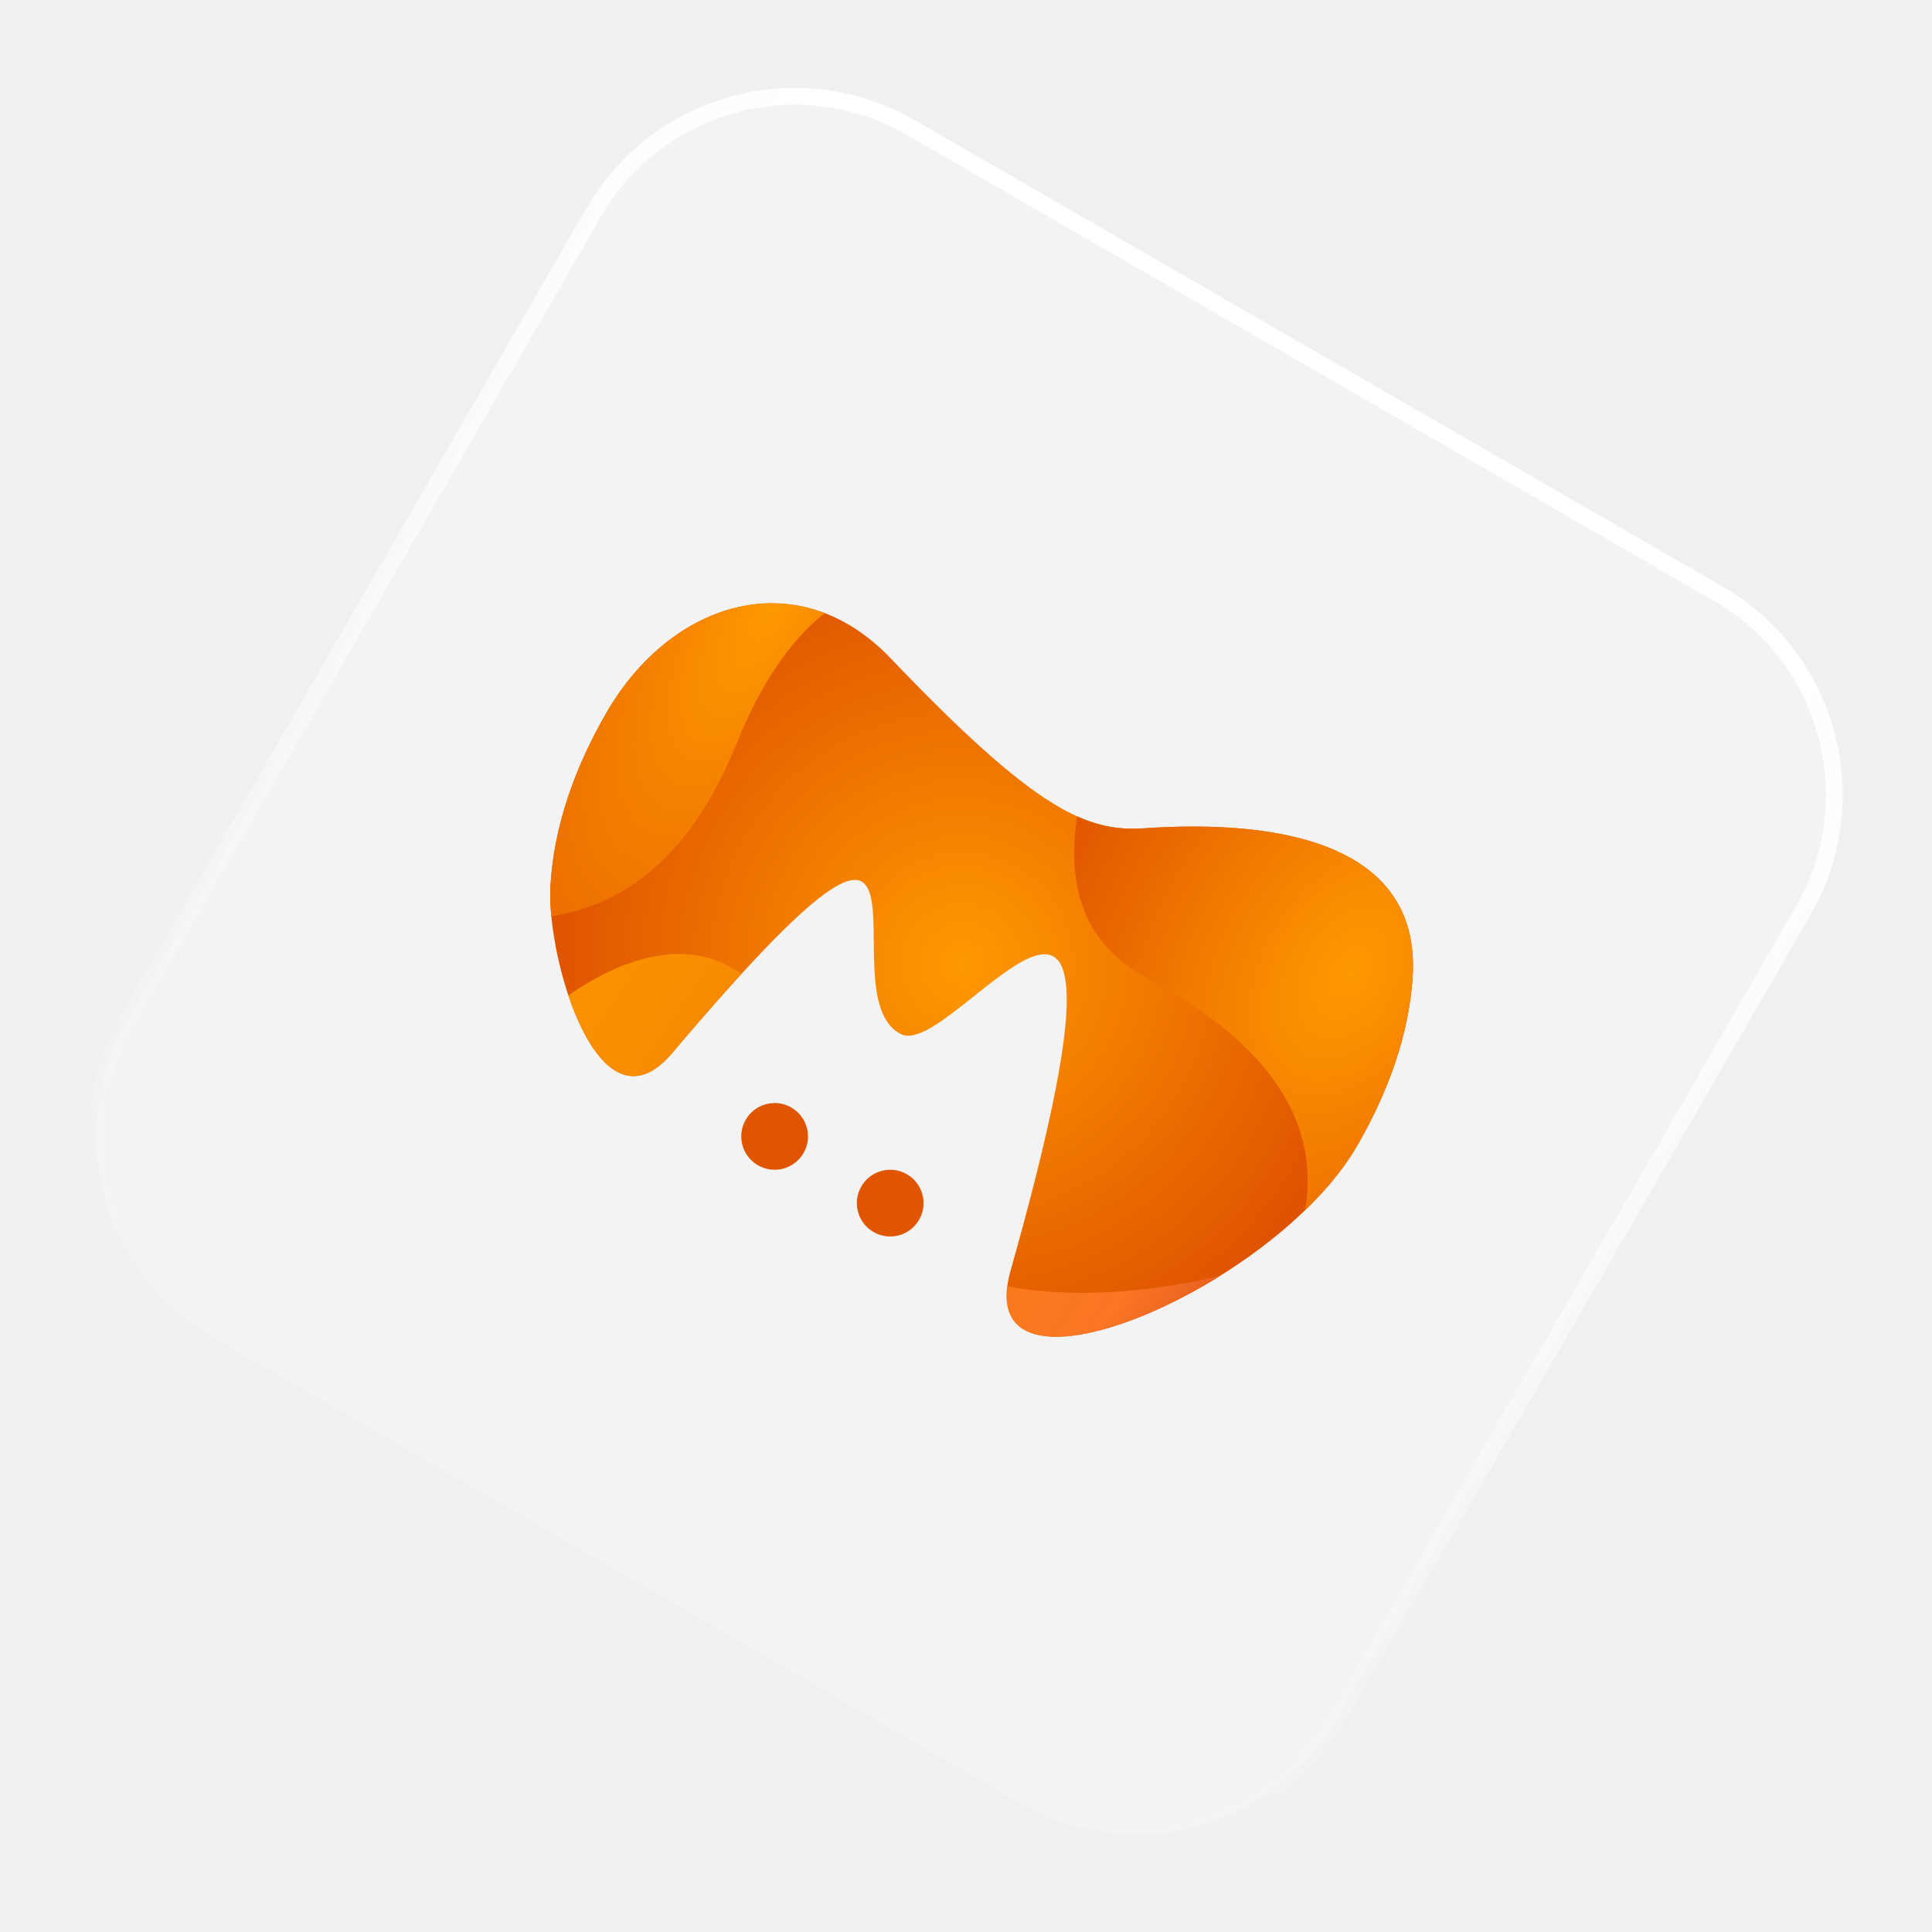
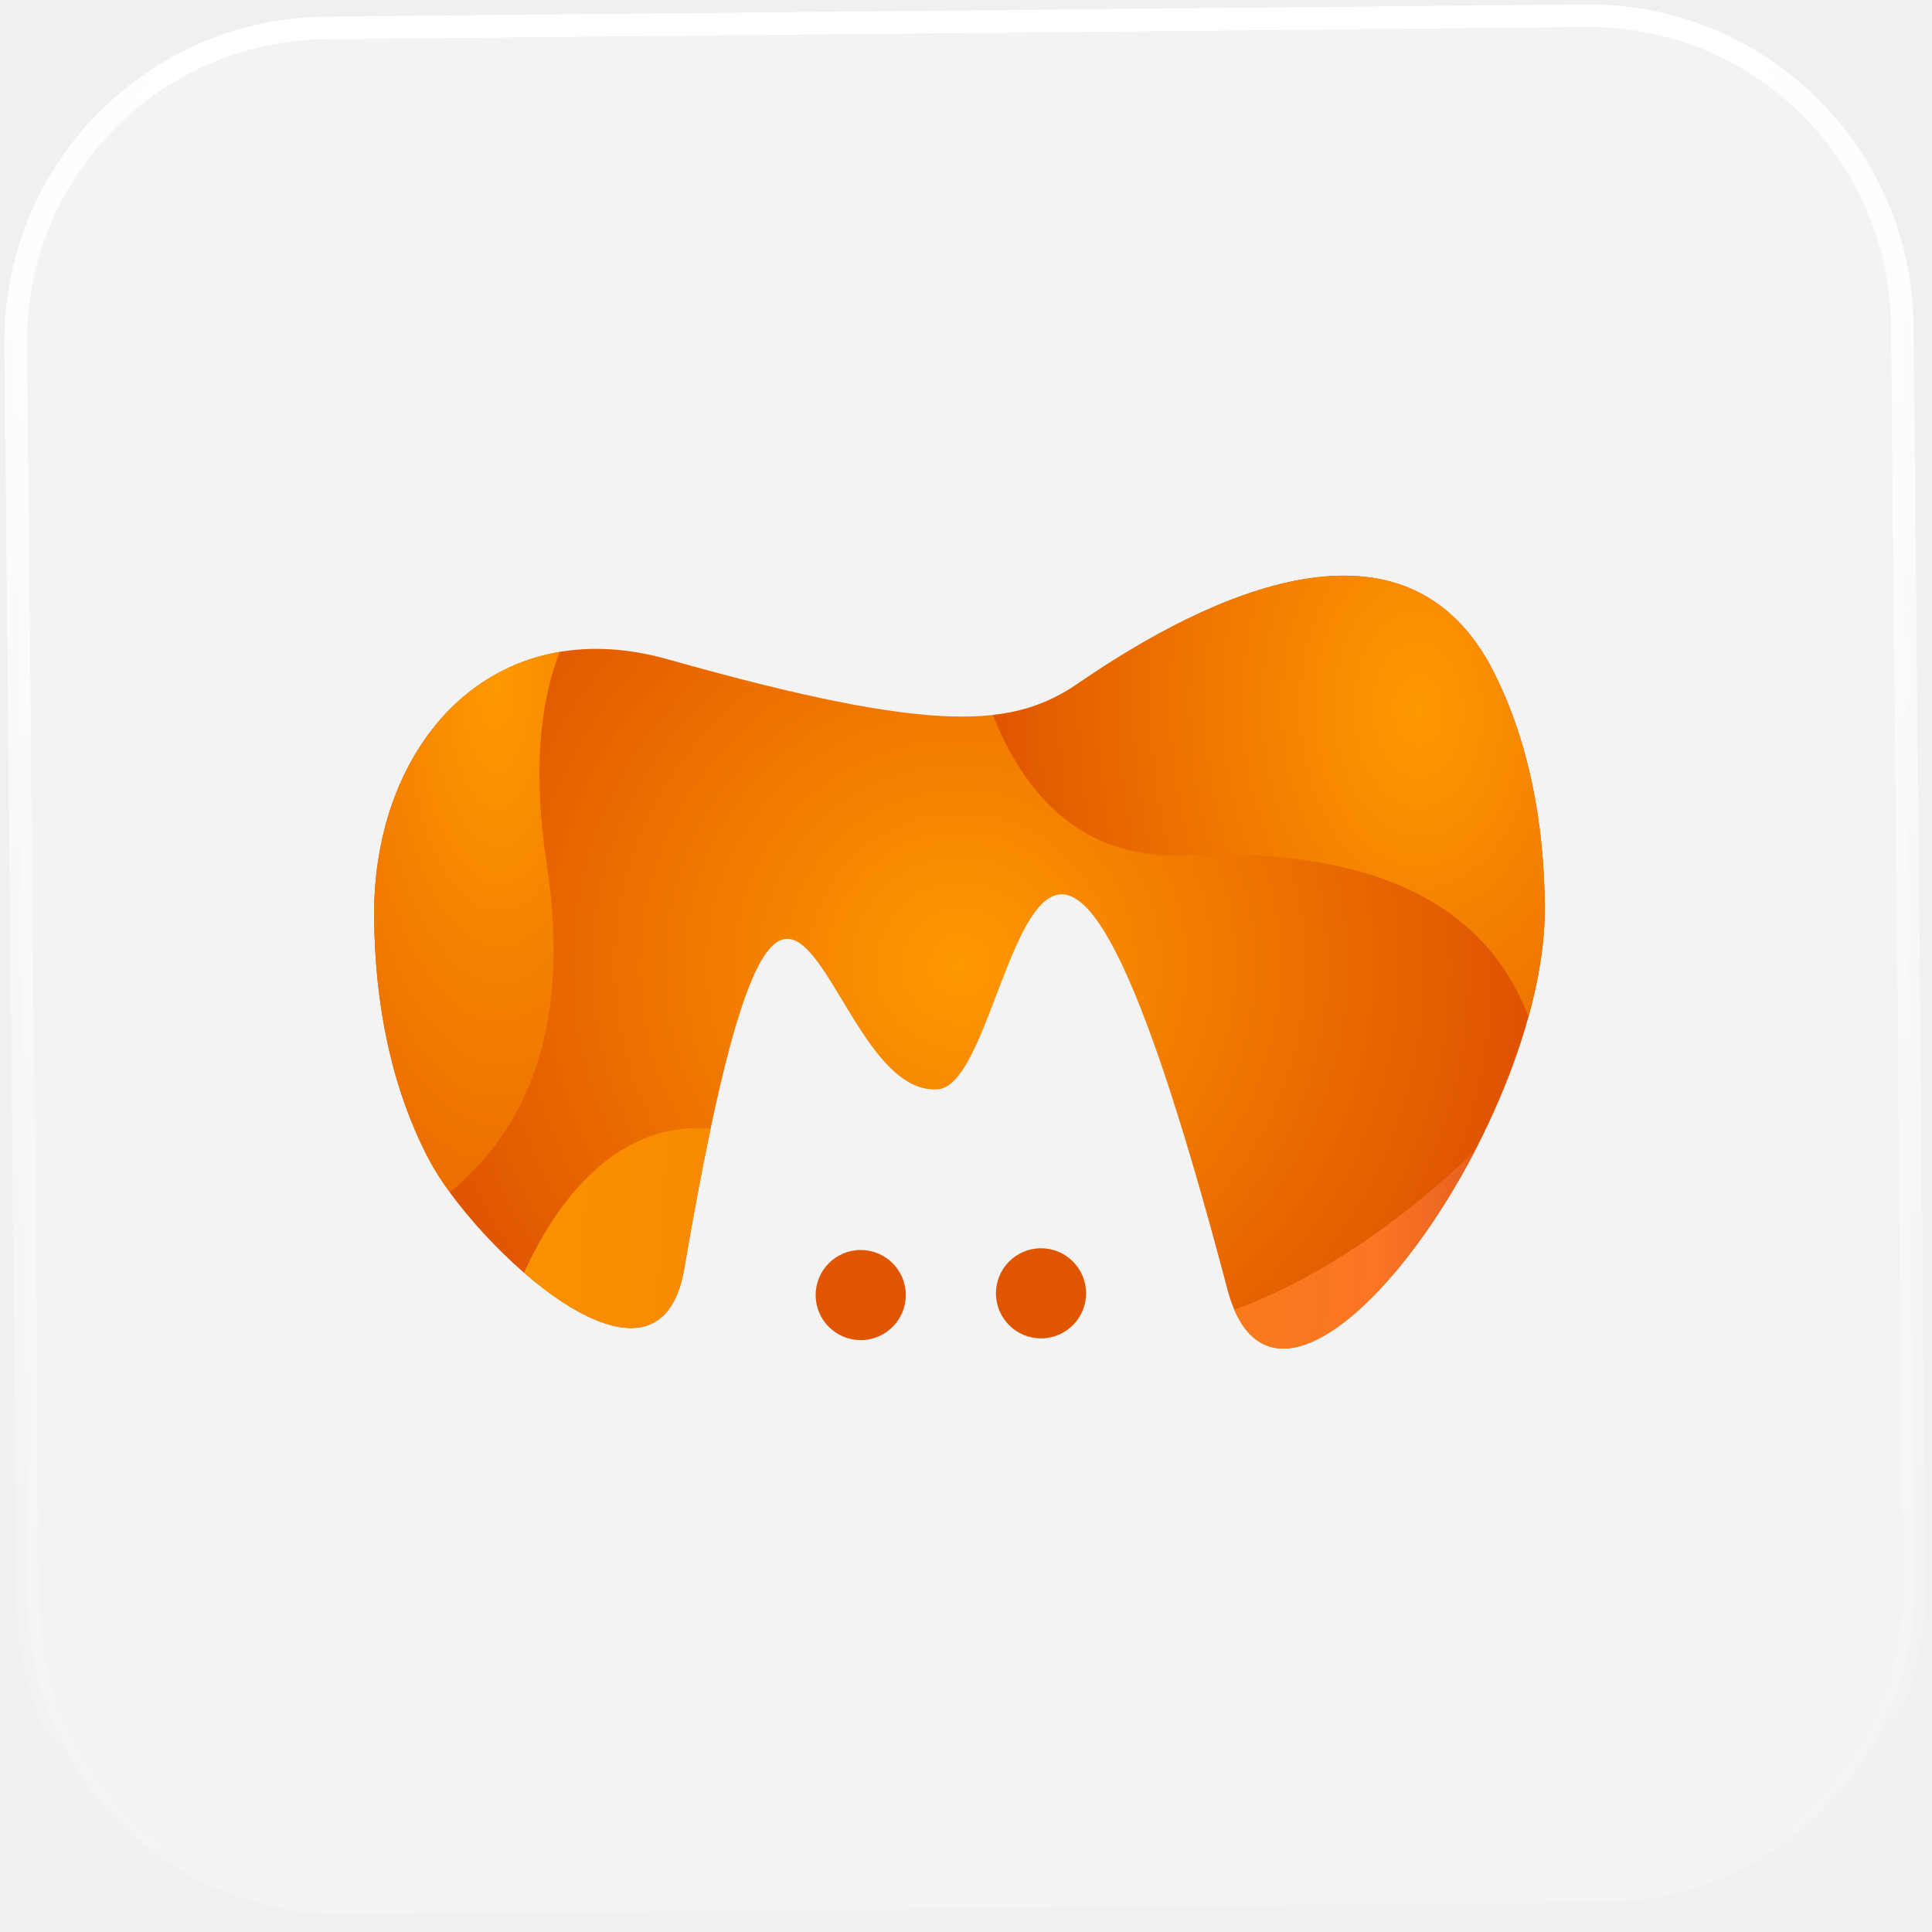
- <svg xmlns="http://www.w3.org/2000/svg" width="231" height="231" viewBox="0 0 231 231" fill="none">
-   <rect x="84.86" y="1.366" width="166.987" height="166.987" rx="27.739" transform="rotate(30 84.8597 1.36601)" fill="#F3F3F3" stroke="url(#paint0_linear_19_1618)" stroke-width="2" />
-   <path d="M136.779 99.036C129.936 99.506 123.798 96.835 106.515 78.732C95.399 67.088 80.253 71.845 72.528 85.188C68.693 91.811 66.181 98.912 65.808 106.084C65.367 114.645 71.58 136.28 80.362 125.915C116.544 83.216 98.254 119.041 107.768 123.663C114.21 126.792 139.413 86.184 120.836 151.896C115.781 169.773 152.329 154.207 162.265 136.997C165.939 130.632 168.42 123.841 168.896 116.951C170.084 99.754 150.598 98.086 136.779 99.036Z" fill="url(#paint1_radial_19_1618)" />
-   <mask id="mask0_19_1618" style="mask-type:alpha" maskUnits="userSpaceOnUse" x="65" y="72" width="104" height="88">
-     <path d="M136.779 99.036C129.936 99.506 123.798 96.835 106.515 78.732C95.399 67.088 80.253 71.845 72.528 85.188C68.693 91.811 66.181 98.912 65.808 106.084C65.367 114.645 71.58 136.28 80.362 125.915C116.544 83.216 98.254 119.041 107.768 123.663C114.21 126.792 139.413 86.184 120.836 151.896C115.781 169.773 152.329 154.207 162.265 136.997C165.939 130.632 168.42 123.841 168.896 116.951C170.084 99.754 150.598 98.086 136.779 99.036Z" fill="white" />
+ <svg xmlns="http://www.w3.org/2000/svg" width="171" height="171" viewBox="0 0 171 171" fill="none">
+   <rect x="1.123" y="2.738" width="166.987" height="166.987" rx="27.739" transform="rotate(-0.554233 1.12303 2.73836)" fill="#F3F3F3" stroke="url(#paint0_linear_19_1618)" stroke-width="2" />
+   <path d="M95.484 60.453C89.83 64.337 83.187 65.157 59.101 58.353C43.609 53.977 32.984 65.773 33.114 81.19C33.179 88.843 34.626 96.236 37.951 102.601C41.922 110.197 58.271 125.671 60.565 112.28C70.017 57.116 72.478 97.265 83.02 96.409C90.159 95.829 91.219 48.047 108.626 114.078C113.361 132.042 136.921 100.059 136.729 80.188C136.658 72.839 135.342 65.73 132.249 59.554C124.529 44.141 106.901 52.61 95.484 60.453Z" fill="url(#paint1_radial_19_1618)" />
+   <mask id="mask0_19_1618" style="mask-type:alpha" maskUnits="userSpaceOnUse" x="33" y="50" width="104" height="70">
+     <path d="M95.484 60.453C89.83 64.337 83.187 65.157 59.101 58.353C43.609 53.977 32.984 65.773 33.114 81.19C33.179 88.843 34.626 96.236 37.951 102.601C41.922 110.197 58.271 125.671 60.565 112.28C70.017 57.116 72.478 97.265 83.02 96.409C90.159 95.829 91.219 48.047 108.626 114.078C113.361 132.042 136.921 100.059 136.729 80.188C136.658 72.839 135.342 65.73 132.249 59.554C124.529 44.141 106.901 52.61 95.484 60.453Z" fill="white" />
  </mask>
  <g mask="url(#mask0_19_1618)">
-     <path d="M64.514 121.774C64.514 121.774 89.243 98.159 98.162 133.578C105.888 164.259 146.759 152.272 146.759 152.272L130.888 175.992L86.431 161.431L44.989 137.505L64.514 121.774Z" fill="url(#paint2_linear_19_1618)" />
-     <path d="M118.896 71.29C118.896 71.29 99.644 60.174 88.12 88.8C82.781 102.065 72.417 114.758 49.89 108.037C27.363 101.316 78.428 43.156 78.428 43.156L145.888 43.755L118.896 71.29Z" fill="url(#paint3_radial_19_1618)" />
-     <path d="M137.336 76.628C137.336 76.628 117.49 106.469 137.062 116.904C156.632 127.341 160.406 140.225 152.437 154.154C144.469 168.084 194.643 140.41 194.643 140.41L183.229 82.167L137.336 76.628Z" fill="url(#paint4_radial_19_1618)" />
+     <path d="M44.812 116.77C44.812 116.77 54.102 83.863 79.789 109.831C102.039 132.323 131.141 101.224 131.141 101.224L129.532 129.719L83.847 139.779L35.995 140.242L44.812 116.77Z" fill="url(#paint2_linear_19_1618)" />
+     <path d="M65.98 45.65C65.98 45.65 43.75 45.865 48.378 76.374C50.523 90.512 48.052 106.711 25.236 112.375C2.42 118.039 16.828 41.995 16.828 41.995L75.226 8.217L65.98 45.65Z" fill="url(#paint3_radial_19_1618)" />
+     <path d="M84.572 40.874C84.572 40.874 82.652 76.66 104.811 75.697C126.969 74.735 136.769 83.912 136.988 99.959C137.207 116.005 166.346 66.667 166.346 66.667L126.909 22.313L84.572 40.874Z" fill="url(#paint4_radial_19_1618)" />
  </g>
-   <circle cx="92.619" cy="135.874" r="3.989" transform="rotate(30 92.619 135.874)" fill="#E05500" />
-   <circle cx="106.438" cy="143.853" r="3.989" transform="rotate(30 106.438 143.853)" fill="#E05500" />
+   <circle cx="76.183" cy="114.625" r="3.989" transform="rotate(-0.554233 76.1826 114.625)" fill="#E05500" />
+   <circle cx="92.139" cy="114.471" r="3.989" transform="rotate(-0.554233 92.1388 114.471)" fill="#E05500" />
  <defs>
-     <linearGradient id="paint0_linear_19_1618" x1="168.987" y1="-1.52588e-05" x2="168.987" y2="168.987" gradientUnits="userSpaceOnUse">
+     <linearGradient id="paint0_linear_19_1618" x1="84.607" y1="1.748" x2="84.607" y2="170.736" gradientUnits="userSpaceOnUse">
      <stop stop-color="white" />
      <stop offset="1" stop-color="white" stop-opacity="0" />
    </linearGradient>
-     <radialGradient id="paint1_radial_19_1618" cx="0" cy="0" r="1" gradientUnits="userSpaceOnUse" gradientTransform="translate(115.012 115.225) rotate(29.9824) scale(92.516 92.6127)">
+     <radialGradient id="paint1_radial_19_1618" cx="0" cy="0" r="1" gradientUnits="userSpaceOnUse" gradientTransform="translate(84.969 85.4596) rotate(-0.571808) scale(92.516 92.6127)">
      <stop stop-color="#FF9900" />
      <stop offset="1" stop-color="#C41700" />
    </radialGradient>
-     <linearGradient id="paint2_linear_19_1618" x1="49.915" y1="112.327" x2="157.481" y2="185.071" gradientUnits="userSpaceOnUse">
+     <linearGradient id="paint2_linear_19_1618" x1="27.438" y1="116.057" x2="157.048" y2="124.018" gradientUnits="userSpaceOnUse">
      <stop stop-color="#FF9900" />
      <stop offset="0.385" stop-color="#F58300" />
      <stop offset="0.721" stop-color="#FB7625" />
      <stop offset="1" stop-color="#A71C09" />
    </linearGradient>
-     <radialGradient id="paint3_radial_19_1618" cx="0" cy="0" r="1" gradientUnits="userSpaceOnUse" gradientTransform="translate(92.3459 72.8565) rotate(29.9565) scale(56.819 140.828)">
+     <radialGradient id="paint3_radial_19_1618" cx="0" cy="0" r="1" gradientUnits="userSpaceOnUse" gradientTransform="translate(43.9122 60.4966) rotate(-0.597749) scale(56.819 140.828)">
      <stop stop-color="#FF9900" />
      <stop offset="1" stop-color="#C41700" />
    </radialGradient>
-     <radialGradient id="paint4_radial_19_1618" cx="0" cy="0" r="1" gradientUnits="userSpaceOnUse" gradientTransform="translate(161.442 116.332) rotate(29.9736) scale(72.8432 109.69)">
+     <radialGradient id="paint4_radial_19_1618" cx="0" cy="0" r="1" gradientUnits="userSpaceOnUse" gradientTransform="translate(125.515 62.8108) rotate(-0.580671) scale(72.8432 109.69)">
      <stop stop-color="#FF9900" />
      <stop offset="1" stop-color="#C41700" />
    </radialGradient>
  </defs>
</svg>
